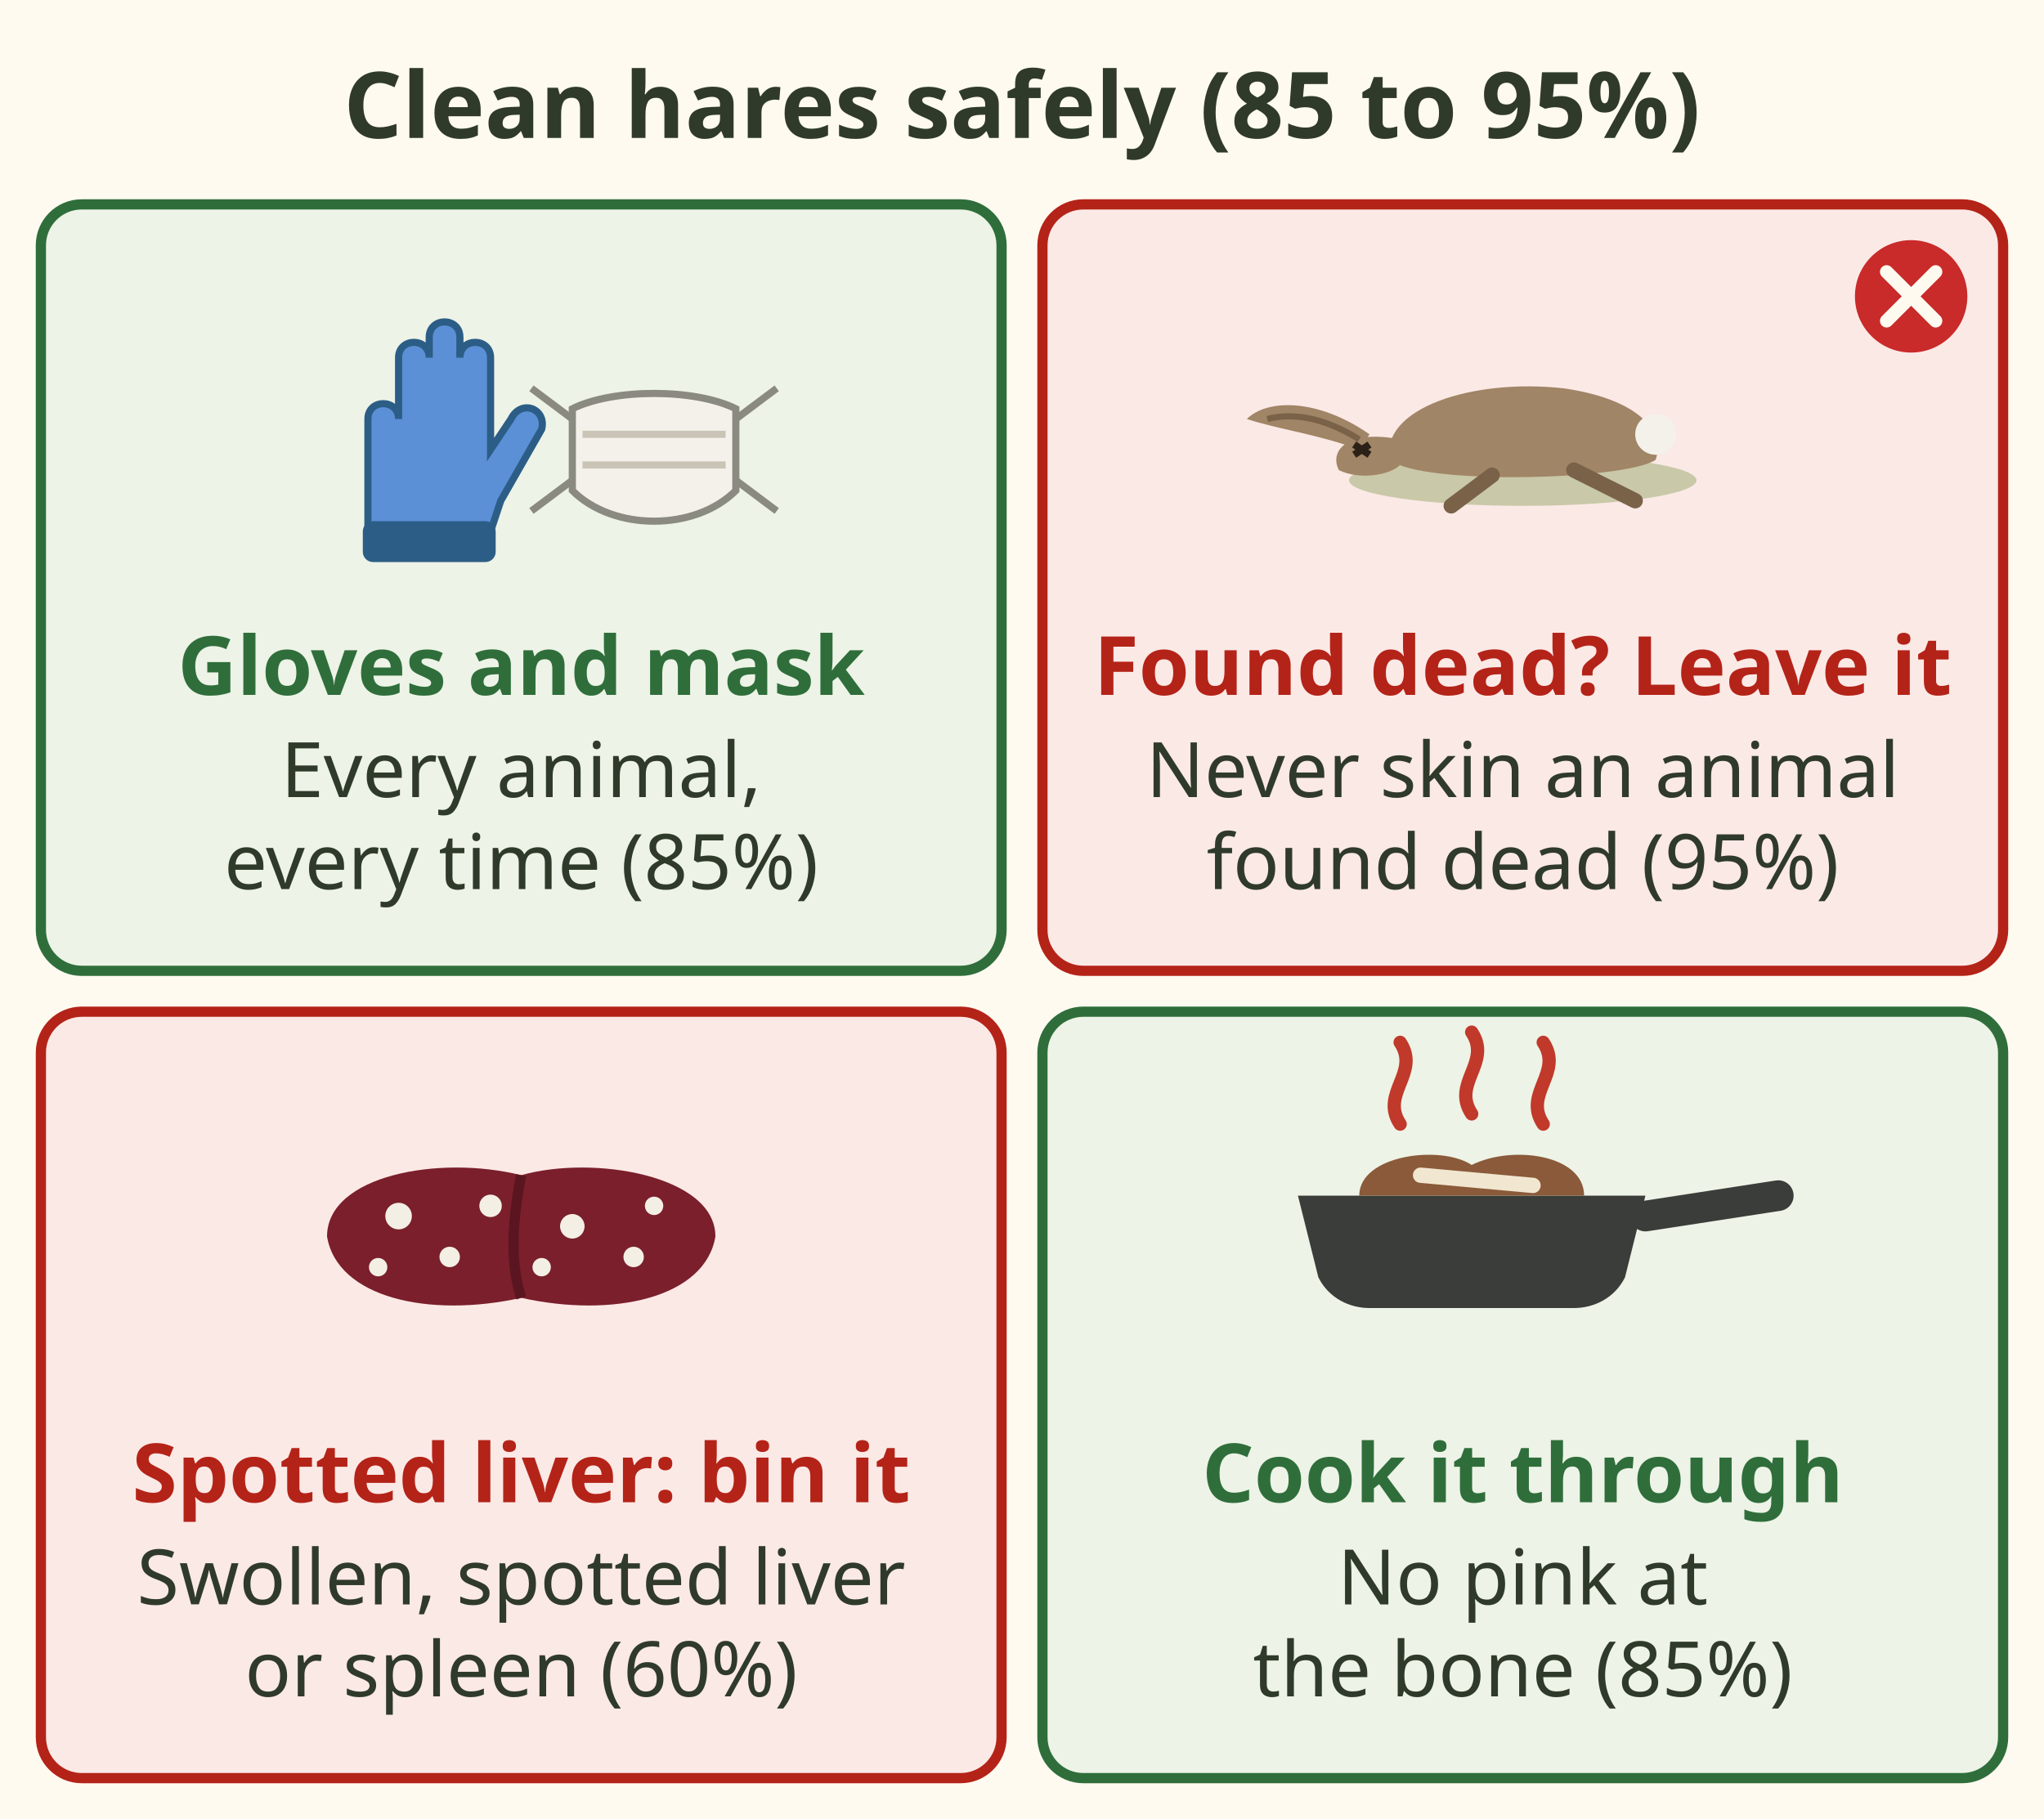
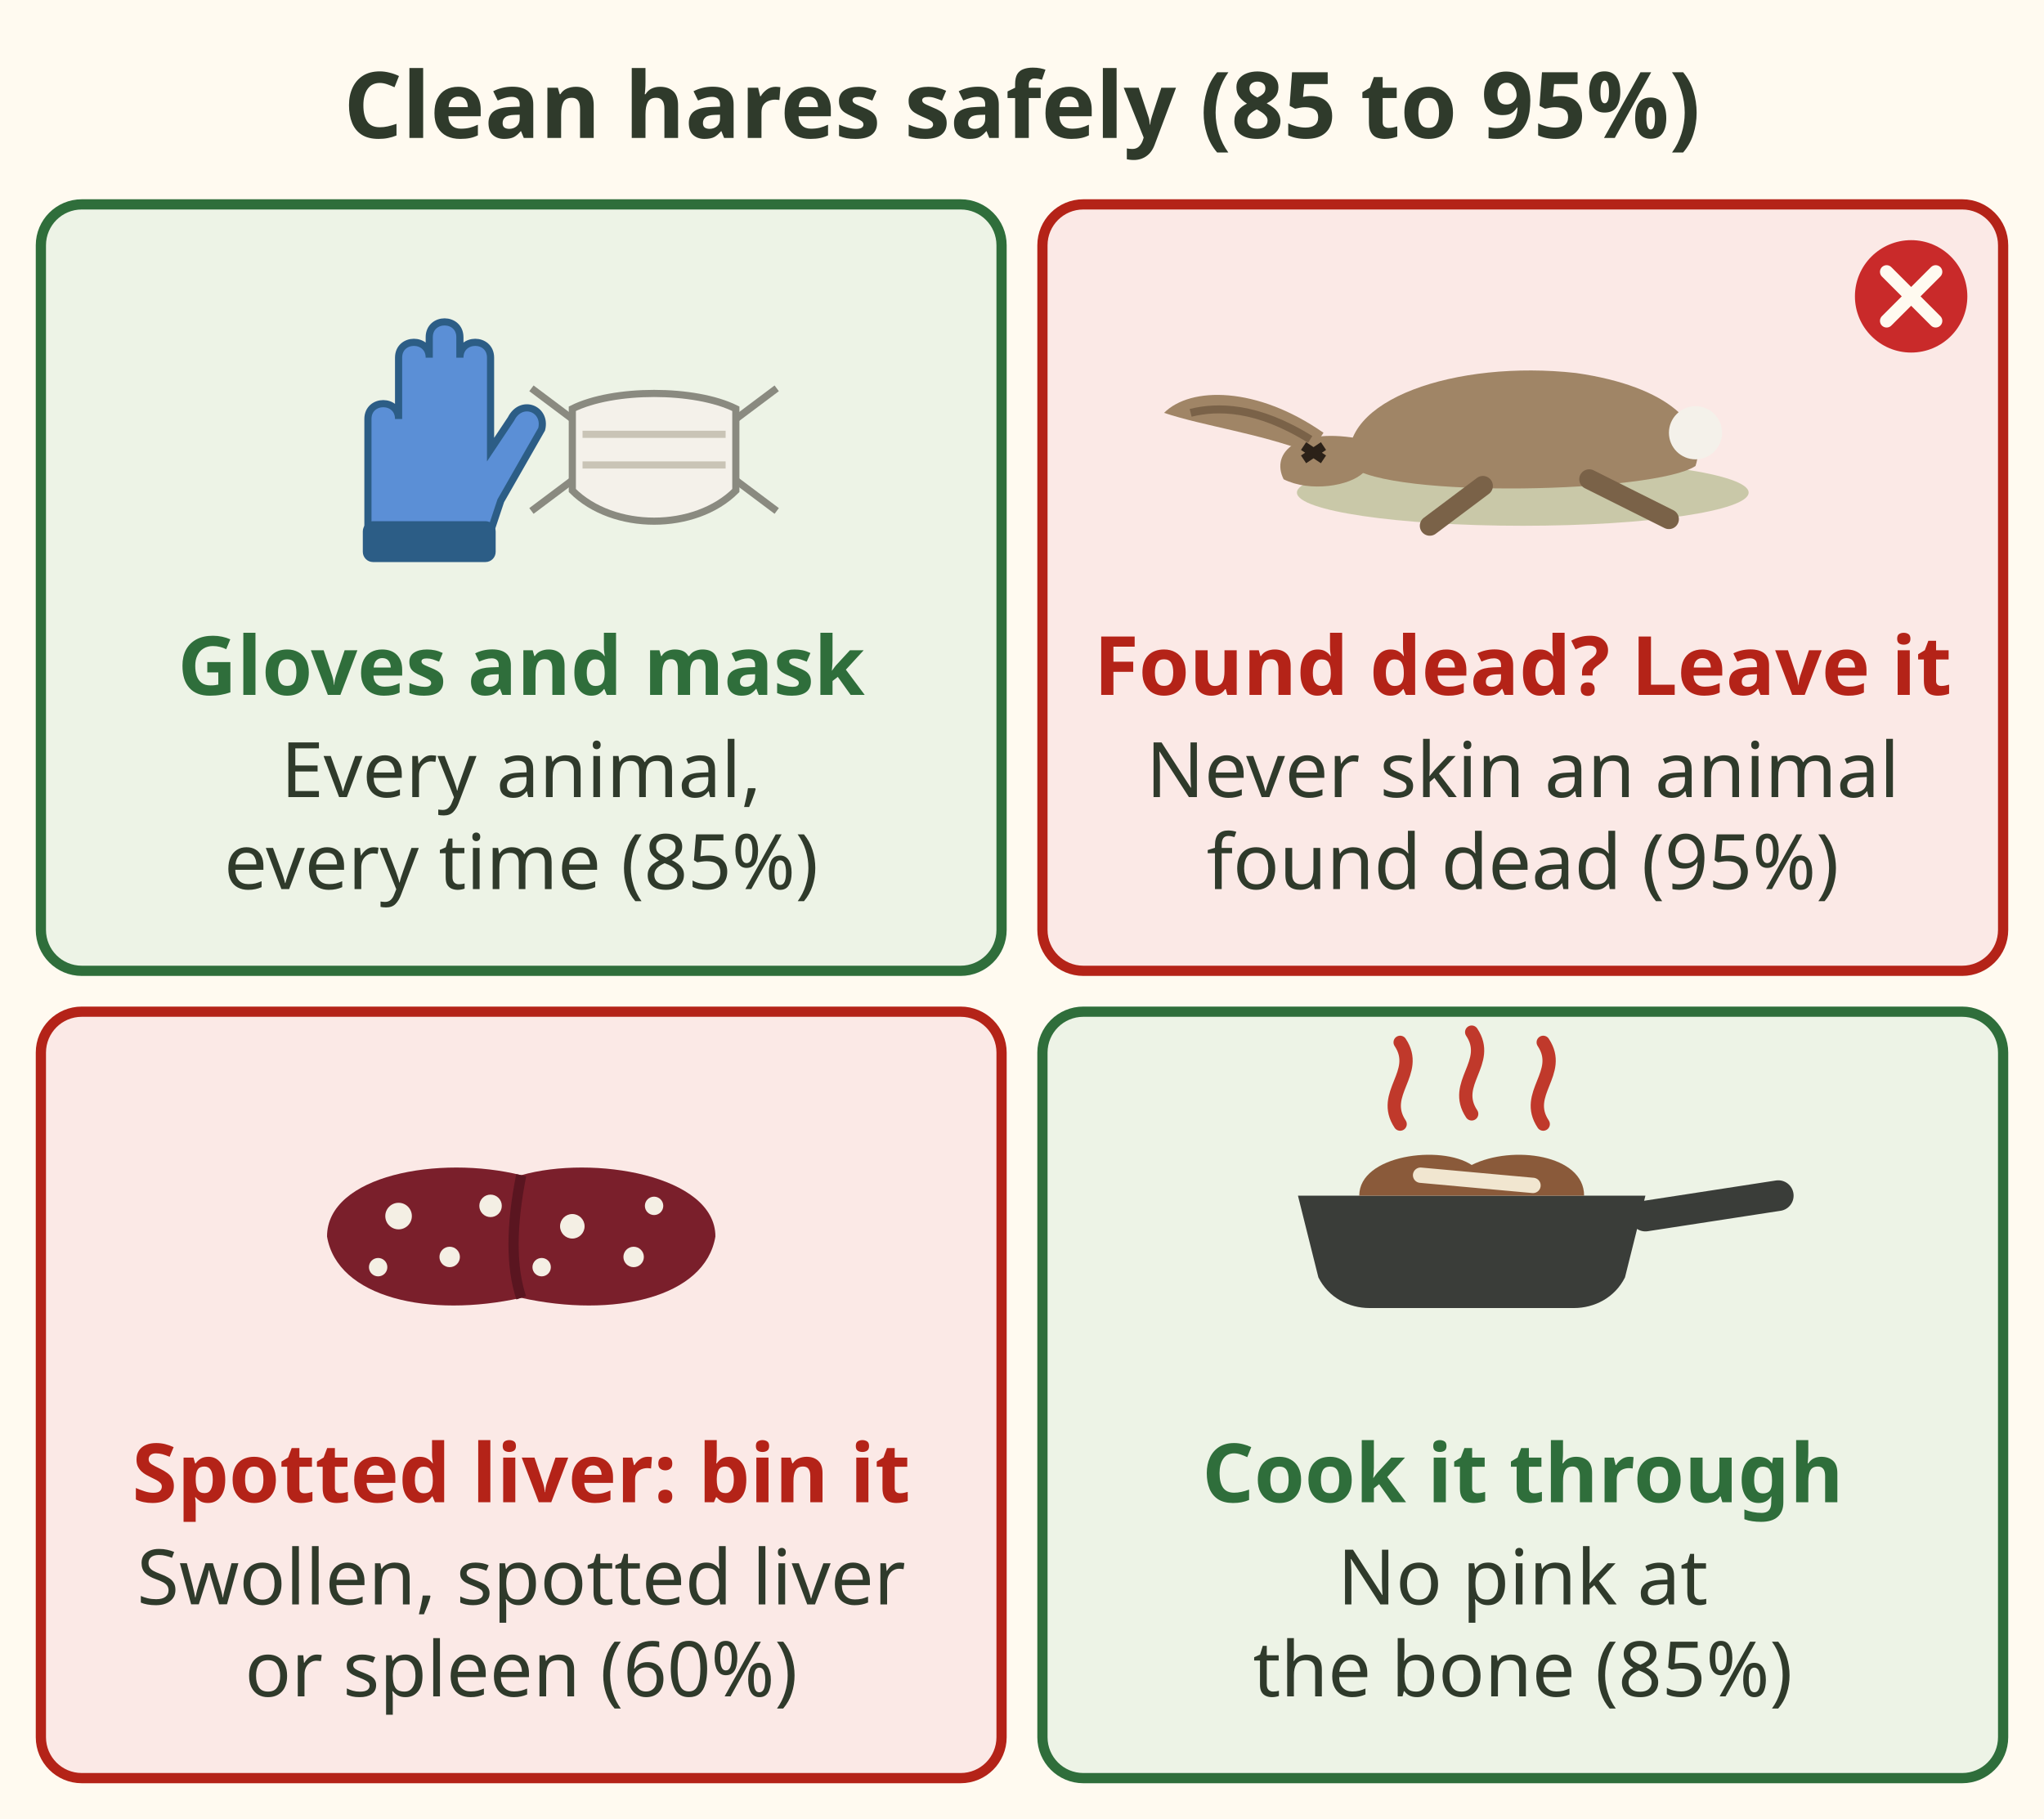
<svg xmlns="http://www.w3.org/2000/svg" viewBox="0 0 400 356" font-family="sans-serif" role="img" aria-label="Four cards on cleaning hares safely because of tularemia, 85 to 95 percent. Wear gloves and a mask, every animal, every time, 85 percent. Never skin an animal found dead, 95 percent. A swollen, spotted liver or spleen goes in the bin, 60 percent. Cook the meat through until there is no pink at the bone, 85 percent.">
  <rect width="400" height="356" fill="#fffaf0" />
  <text x="200" y="27" font-size="18" font-weight="bold" fill="#2f3a2b" text-anchor="middle">Clean hares safely (85 to 95%)</text>
  <rect x="8" y="40" width="188" height="150" rx="8" fill="#edf3e6" stroke="#2f6e3b" stroke-width="2" />
-   <g transform="translate(102.0 86)">
-     <path d="M-30 18 L-30 -4 C-30 -8 -24 -8 -24 -4 L-24 -16 C-24 -20 -18 -20 -18 -16 L-18 -20 C-18 -24 -12 -24 -12 -20 L-12 -16 C-12 -20 -6 -20 -6 -16 L-6 2 L-2 -4 C0 -8 5 -6 4 -2 L-4 12 L-6 18z" fill="#5b8fd6" stroke="#2c5d86" stroke-width="1.4" />
-     <rect x="-31" y="16" width="26" height="8" rx="2" fill="#2c5d86" />
-     <path d="M10 -6 C18 -10 34 -10 42 -6 L42 10 C34 18 18 18 10 10z" fill="#f4f1ea" stroke="#8a8a80" stroke-width="1.4" />
-     <path d="M12 -1 H40 M12 5 H40" stroke="#c9c4b6" stroke-width="1.4" />
-     <path d="M10 -4 L2 -10 M10 8 L2 14 M42 -4 L50 -10 M42 8 L50 14" stroke="#8a8a80" stroke-width="1.4" />
+   <g transform="translate(102.0 86) scale(1)">
+     <g transform="translate(0 0)">
+       <path d="M-30 18 L-30 -4 C-30 -8 -24 -8 -24 -4 L-24 -16 C-24 -20 -18 -20 -18 -16 L-18 -20 C-18 -24 -12 -24 -12 -20 L-12 -16 C-12 -20 -6 -20 -6 -16 L-6 2 L-2 -4 C0 -8 5 -6 4 -2 L-4 12 L-6 18z" fill="#5b8fd6" stroke="#2c5d86" stroke-width="1.4" />
+       <rect x="-31" y="16" width="26" height="8" rx="2" fill="#2c5d86" />
+       <path d="M10 -6 C18 -10 34 -10 42 -6 L42 10 C34 18 18 18 10 10z" fill="#f4f1ea" stroke="#8a8a80" stroke-width="1.4" />
+       <path d="M12 -1 H40 M12 5 H40" stroke="#c9c4b6" stroke-width="1.4" />
+       <path d="M10 -4 L2 -10 M10 8 L2 14 M42 -4 L50 -10 M42 8 L50 14" stroke="#8a8a80" stroke-width="1.4" />
+     </g>
  </g>
  <text x="102" y="136" font-size="16" font-weight="bold" fill="#2f6e3b" text-anchor="middle">Gloves and mask</text>
  <text x="102" y="156" font-size="15" fill="#2f3a2b" text-anchor="middle">Every animal,</text>
  <text x="102" y="174" font-size="15" fill="#2f3a2b" text-anchor="middle">every time (85%)</text>
  <rect x="204" y="40" width="188" height="150" rx="8" fill="#fbe9e6" stroke="#b42318" stroke-width="2" />
-   <g transform="translate(298.0 86)">
-     <ellipse cx="0" cy="8" rx="34" ry="5" fill="#a9b37f" opacity=".6" />
-     <path d="M-26 4 C-28 -6 -10 -12 8 -10 C22 -8 28 -2 26 4 C20 8 -20 9 -26 4z" fill="#a08566" />
-     <path d="M-24 0 C-34 -2 -38 2 -36 6 C-32 8 -26 7 -24 5z" fill="#a08566" />
-     <path d="M-30 -1 C-40 -8 -50 -8 -54 -4 C-48 -2 -40 -1 -32 2z" fill="#a08566" />
-     <path d="M-32 0 C-40 -5 -46 -5 -50 -4" stroke="#7a6248" stroke-width="1.2" fill="none" />
-     <path d="M-33 3 l3 -2 M-33 1 l3 2" stroke="#2b2118" stroke-width="1.4" />
-     <path d="M10 6 L22 12 M-6 7 L-14 13" stroke="#7a6248" stroke-width="3" stroke-linecap="round" />
-     <circle cx="26" cy="-1" r="4" fill="#f4f1ea" />
+   <g transform="translate(298.0 86) scale(1.3)">
+     <g transform="translate(0 0)">
+       <ellipse cx="0" cy="8" rx="34" ry="5" fill="#a9b37f" opacity=".6" />
+       <path d="M-26 4 C-28 -6 -10 -12 8 -10 C22 -8 28 -2 26 4 C20 8 -20 9 -26 4z" fill="#a08566" />
+       <path d="M-24 0 C-34 -2 -38 2 -36 6 C-32 8 -26 7 -24 5z" fill="#a08566" />
+       <path d="M-30 -1 C-40 -8 -50 -8 -54 -4 C-48 -2 -40 -1 -32 2z" fill="#a08566" />
+       <path d="M-32 0 C-40 -5 -46 -5 -50 -4" stroke="#7a6248" stroke-width="1.2" fill="none" />
+       <path d="M-33 3 l3 -2 M-33 1 l3 2" stroke="#2b2118" stroke-width="1.4" />
+       <path d="M10 6 L22 12 M-6 7 L-14 13" stroke="#7a6248" stroke-width="3" stroke-linecap="round" />
+       <circle cx="26" cy="-1" r="4" fill="#f4f1ea" />
+     </g>
  </g>
  <circle cx="374" cy="58" r="11" fill="#c92a2a" />
  <path d="M369.2 53.2 l9.6 9.6 M378.8 53.2 l-9.6 9.6" stroke="#fffaf0" stroke-width="2.6" stroke-linecap="round" />
  <text x="298" y="136" font-size="16" font-weight="bold" fill="#b42318" text-anchor="middle">Found dead? Leave it</text>
  <text x="298" y="156" font-size="15" fill="#2f3a2b" text-anchor="middle">Never skin an animal</text>
  <text x="298" y="174" font-size="15" fill="#2f3a2b" text-anchor="middle">found dead (95%)</text>
  <rect x="8" y="198" width="188" height="150" rx="8" fill="#fbe9e6" stroke="#b42318" stroke-width="2" />
-   <g transform="translate(102.0 244)">
-     <path d="M-38 -2 C-38 -14 -16 -18 0 -14 C14 -18 38 -14 38 -2 C36 10 18 14 0 10 C-18 14 -36 10 -38 -2z" fill="#7a1f2b" />
-     <path d="M0 -14 C-2 -4 -2 4 0 10" stroke="#5a1520" stroke-width="2" fill="none" />
-     <circle cx="-24" cy="-6" r="2.6" fill="#f4efe4" />
-     <circle cx="-14" cy="2" r="2" fill="#f4efe4" />
-     <circle cx="-6" cy="-8" r="2.2" fill="#f4efe4" />
-     <circle cx="10" cy="-4" r="2.4" fill="#f4efe4" />
-     <circle cx="22" cy="2" r="2" fill="#f4efe4" />
-     <circle cx="26" cy="-8" r="1.8" fill="#f4efe4" />
-     <circle cx="-28" cy="4" r="1.8" fill="#f4efe4" />
-     <circle cx="4" cy="4" r="1.8" fill="#f4efe4" />
+   <g transform="translate(102.0 244) scale(1)">
+     <g transform="translate(0 0)">
+       <path d="M-38 -2 C-38 -14 -16 -18 0 -14 C14 -18 38 -14 38 -2 C36 10 18 14 0 10 C-18 14 -36 10 -38 -2z" fill="#7a1f2b" />
+       <path d="M0 -14 C-2 -4 -2 4 0 10" stroke="#5a1520" stroke-width="2" fill="none" />
+       <circle cx="-24" cy="-6" r="2.6" fill="#f4efe4" />
+       <circle cx="-14" cy="2" r="2" fill="#f4efe4" />
+       <circle cx="-6" cy="-8" r="2.2" fill="#f4efe4" />
+       <circle cx="10" cy="-4" r="2.4" fill="#f4efe4" />
+       <circle cx="22" cy="2" r="2" fill="#f4efe4" />
+       <circle cx="26" cy="-8" r="1.8" fill="#f4efe4" />
+       <circle cx="-28" cy="4" r="1.8" fill="#f4efe4" />
+       <circle cx="4" cy="4" r="1.8" fill="#f4efe4" />
+     </g>
  </g>
  <text x="102" y="294" font-size="16" font-weight="bold" fill="#b42318" text-anchor="middle">Spotted liver: bin it</text>
  <text x="102" y="314" font-size="15" fill="#2f3a2b" text-anchor="middle">Swollen, spotted liver</text>
  <text x="102" y="332" font-size="15" fill="#2f3a2b" text-anchor="middle">or spleen (60%)</text>
  <rect x="204" y="198" width="188" height="150" rx="8" fill="#edf3e6" stroke="#2f6e3b" stroke-width="2" />
-   <g transform="translate(288.0 244)">
-     <path d="M-14 -24 c-4 -6 4 -10 0 -16 M0 -26 c-4 -6 4 -10 0 -16 M14 -24 c-4 -6 4 -10 0 -16" stroke="#c0392b" stroke-width="2.6" fill="none" stroke-linecap="round" />
-     <path d="M-34 -10 H34 L30 6 C28 10 24 12 20 12 H-20 C-24 12 -28 10 -30 6z" fill="#3a3d39" />
-     <path d="M34 -6 L60 -10" stroke="#3a3d39" stroke-width="6" stroke-linecap="round" />
-     <path d="M-22 -10 C-22 -18 -6 -20 0 -16 C8 -20 22 -18 22 -10z" fill="#8a5a3a" />
-     <path d="M-10 -14 L12 -12" stroke="#f1e6d0" stroke-width="3" stroke-linecap="round" />
+   <g transform="translate(288.0 244) scale(1)">
+     <g transform="translate(0 0)">
+       <path d="M-14 -24 c-4 -6 4 -10 0 -16 M0 -26 c-4 -6 4 -10 0 -16 M14 -24 c-4 -6 4 -10 0 -16" stroke="#c0392b" stroke-width="2.6" fill="none" stroke-linecap="round" />
+       <path d="M-34 -10 H34 L30 6 C28 10 24 12 20 12 H-20 C-24 12 -28 10 -30 6z" fill="#3a3d39" />
+       <path d="M34 -6 L60 -10" stroke="#3a3d39" stroke-width="6" stroke-linecap="round" />
+       <path d="M-22 -10 C-22 -18 -6 -20 0 -16 C8 -20 22 -18 22 -10z" fill="#8a5a3a" />
+       <path d="M-10 -14 L12 -12" stroke="#f1e6d0" stroke-width="3" stroke-linecap="round" />
+     </g>
  </g>
  <text x="298" y="294" font-size="16" font-weight="bold" fill="#2f6e3b" text-anchor="middle">Cook it through</text>
  <text x="298" y="314" font-size="15" fill="#2f3a2b" text-anchor="middle">No pink at</text>
  <text x="298" y="332" font-size="15" fill="#2f3a2b" text-anchor="middle">the bone (85%)</text>
</svg>
